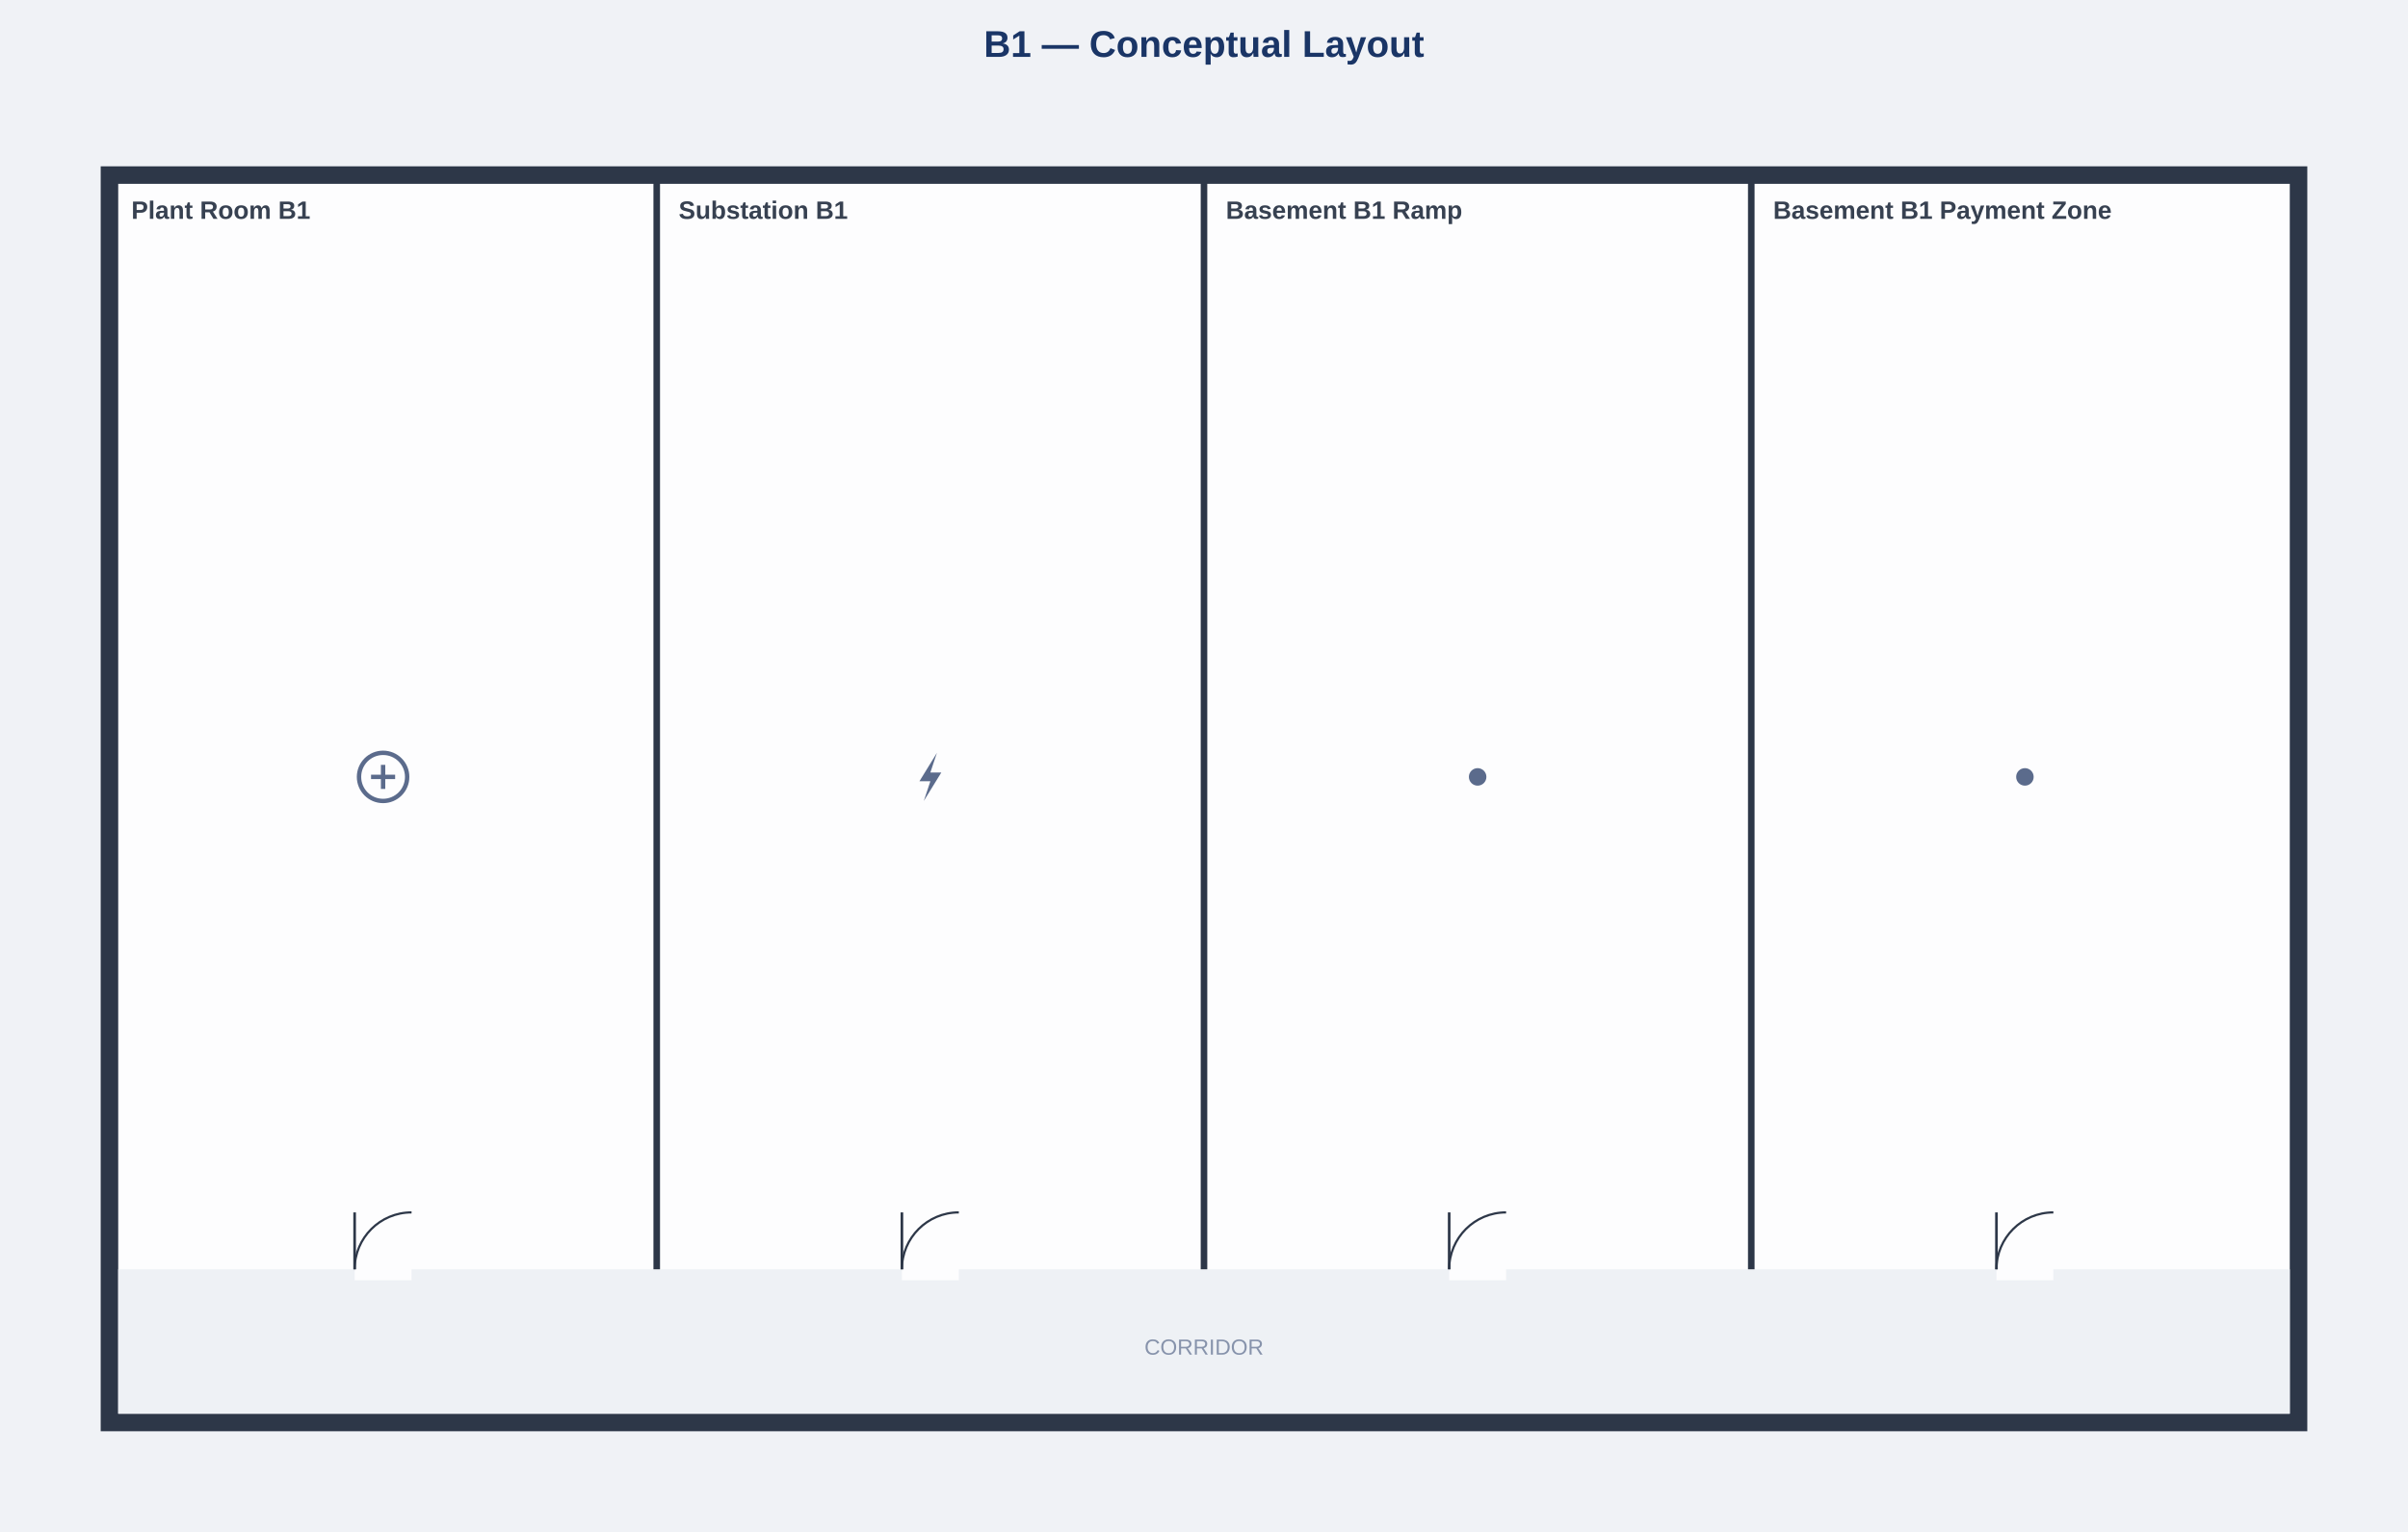
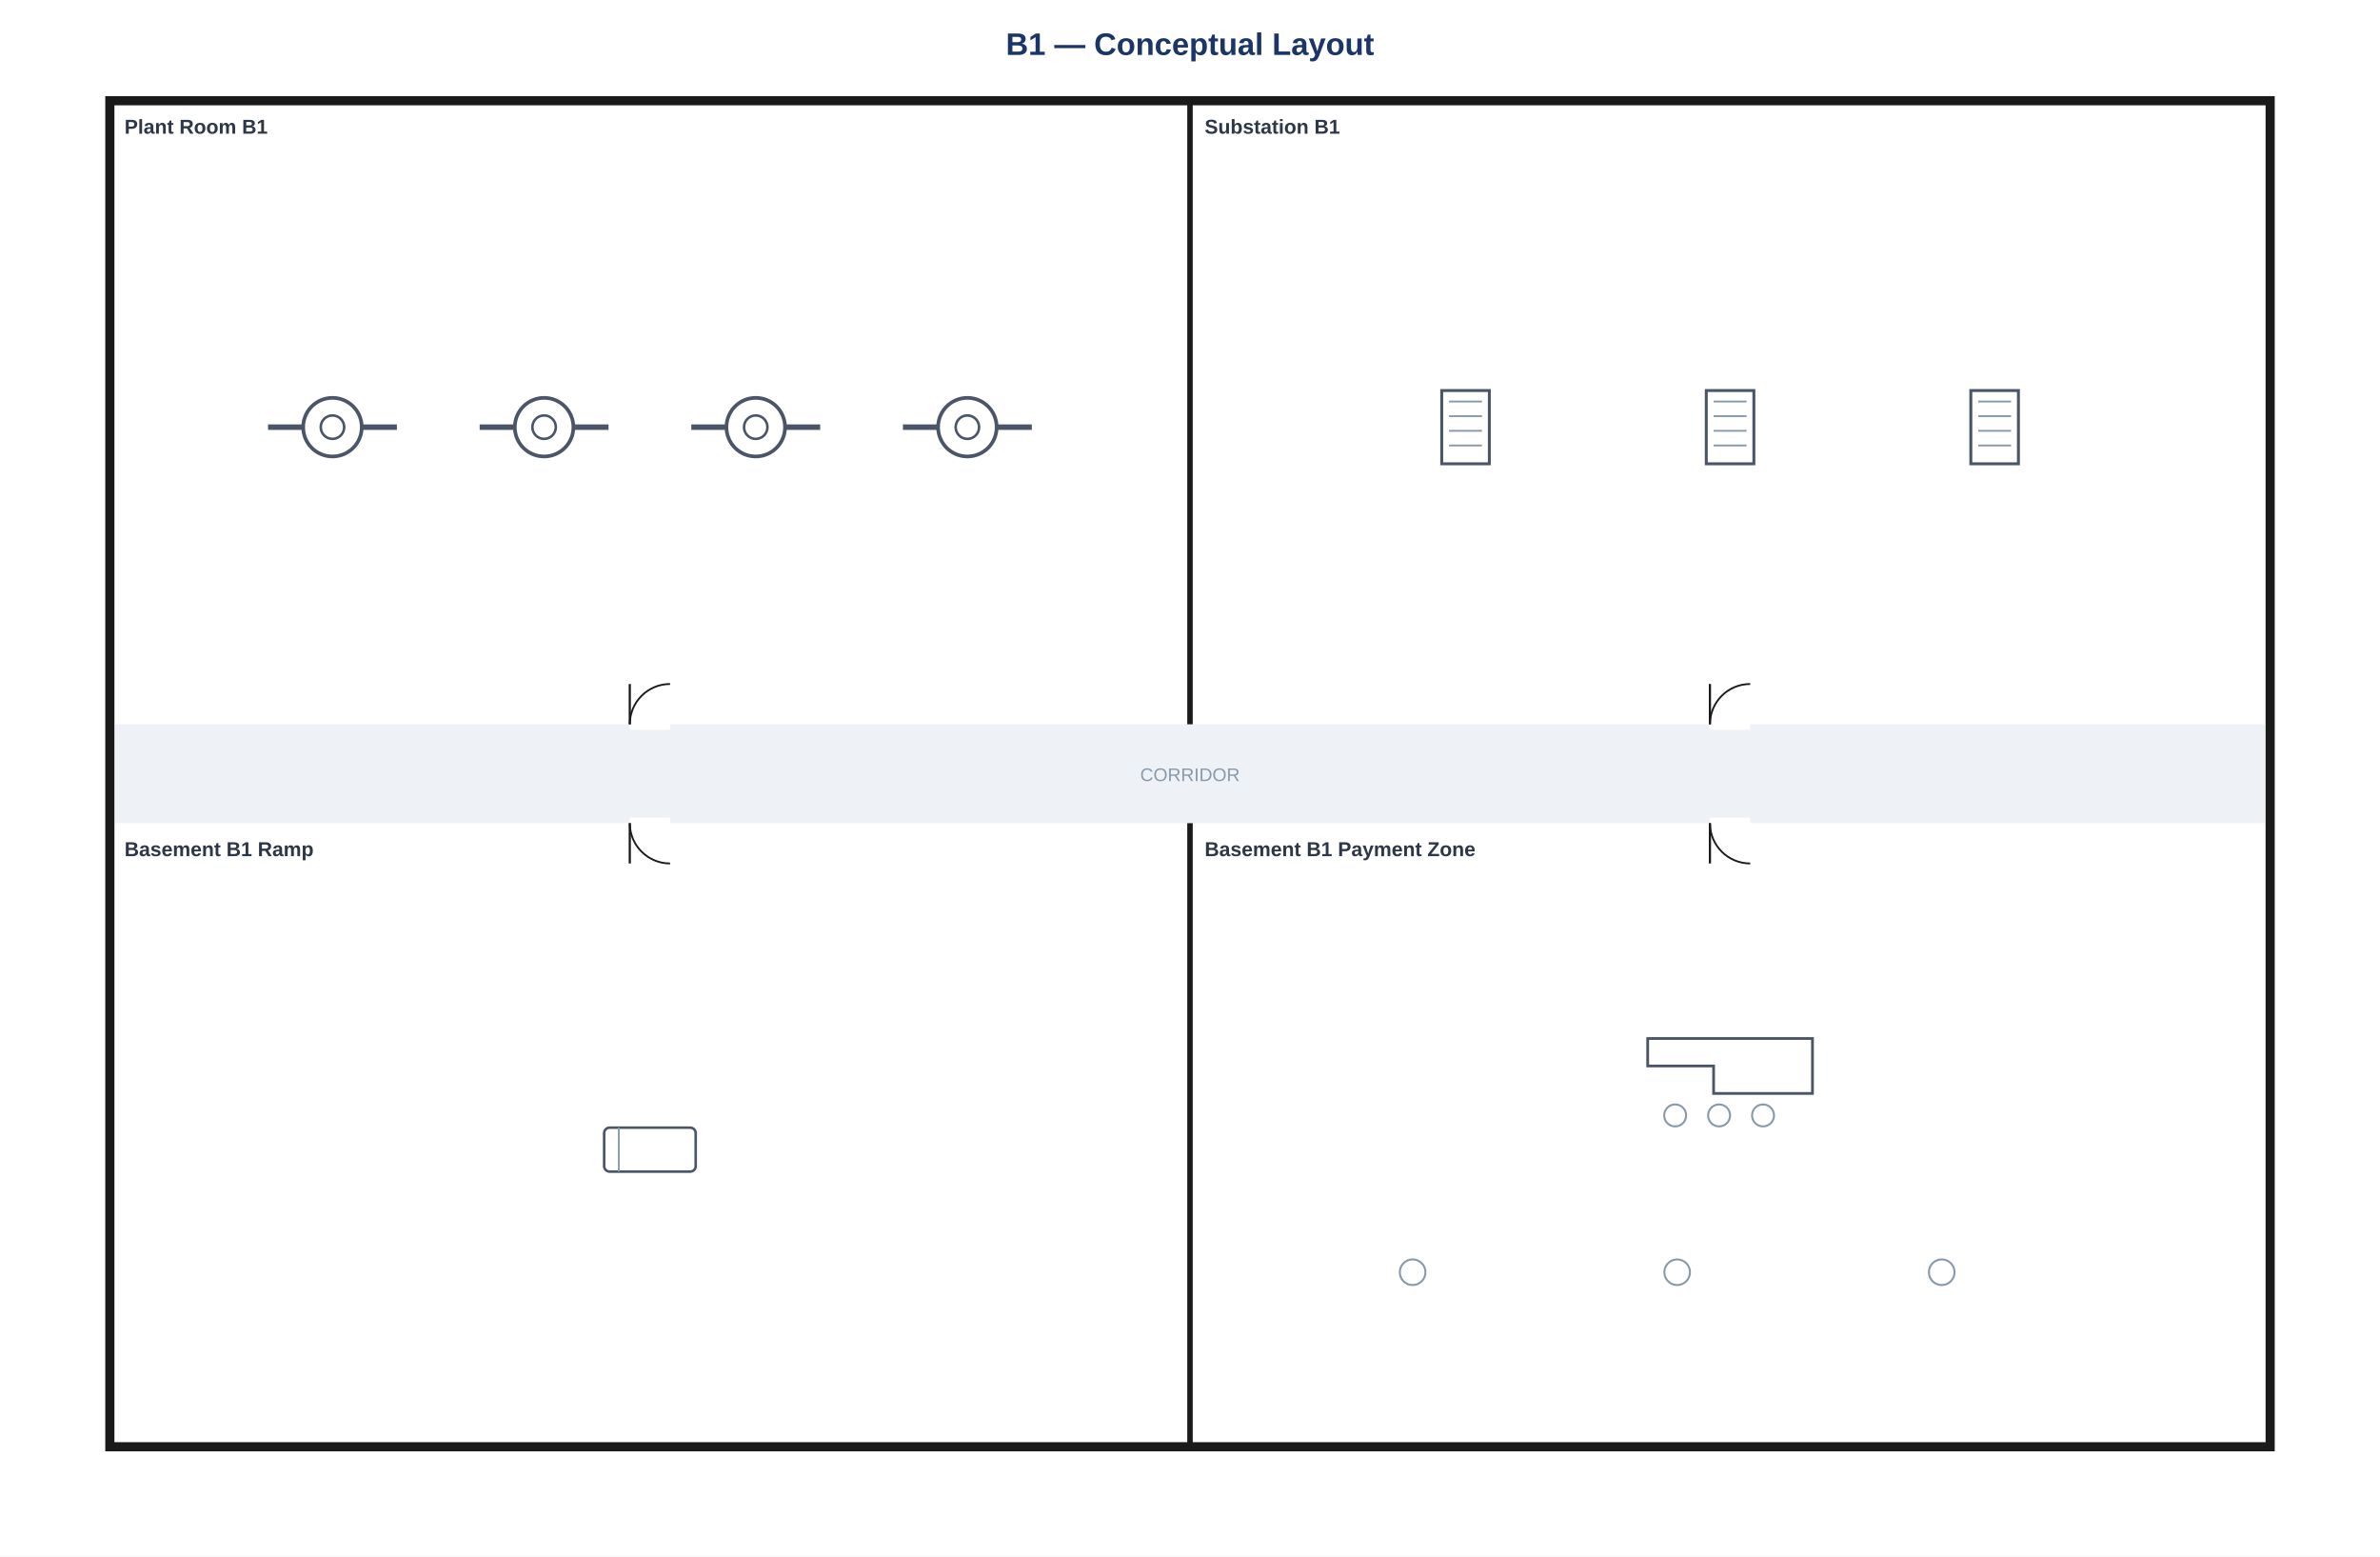
- <svg xmlns="http://www.w3.org/2000/svg" width="1100" height="700" viewBox="0 0 1100 700" font-family="Arial, sans-serif">
-   <rect x="0" y="0" width="1100" height="700" fill="#F0F2F6" />
-   <text x="550.0" y="26" text-anchor="middle" font-size="17" font-weight="bold" fill="#1A3566">B1 — Conceptual Layout</text>
-   <rect x="50" y="80" width="1000" height="570" fill="#FDFDFE" stroke="#2D3748" stroke-width="8" />
-   <rect x="54.0" y="580" width="992" height="66.0" fill="#EEF1F5" />
-   <text x="550.0" y="619.0" text-anchor="middle" font-size="10" fill="#5B6B8C" opacity="0.7">CORRIDOR</text>
-   <text x="60.0" y="100" font-size="11.5" font-weight="700" fill="#374151">Plant Room B1</text>
-   <circle cx="175.0" cy="355.0" r="11" fill="none" stroke="#5B6B8C" stroke-width="2" />
-   <path d="M169.5,355.0 L180.5,355.0 M175.0,349.5 L175.0,360.5" stroke="#5B6B8C" stroke-width="2" />
-   <rect x="162.0" y="577.0" width="26.0" height="8" fill="#FDFDFE" />
-   <path d="M162.0,580.0 A26.0,26.0 0 0 1 188.0,554.0" fill="none" stroke="#2D3748" stroke-width="1" />
-   <line x1="162.0" y1="580.0" x2="162.0" y2="554.0" stroke="#2D3748" stroke-width="1.2" />
-   <line x1="300.0" y1="80" x2="300.0" y2="580" stroke="#2D3748" stroke-width="3" />
-   <text x="310.0" y="100" font-size="11.5" font-weight="700" fill="#374151">Substation B1</text>
-   <path d="M428.0,344.0 L420.0,357.0 L425.0,357.0 L422.0,366.0 L430.0,353.0 L425.0,353.0 Z" fill="#5B6B8C" />
-   <rect x="412.0" y="577.0" width="26.0" height="8" fill="#FDFDFE" />
-   <path d="M412.0,580.0 A26.0,26.0 0 0 1 438.0,554.0" fill="none" stroke="#2D3748" stroke-width="1" />
-   <line x1="412.0" y1="580.0" x2="412.0" y2="554.0" stroke="#2D3748" stroke-width="1.2" />
-   <line x1="550.0" y1="80" x2="550.0" y2="580" stroke="#2D3748" stroke-width="3" />
-   <text x="560.0" y="100" font-size="11.5" font-weight="700" fill="#374151">Basement B1 Ramp</text>
-   <circle cx="675.0" cy="355.0" r="4" fill="#5B6B8C" />
-   <rect x="662.0" y="577.0" width="26.0" height="8" fill="#FDFDFE" />
-   <path d="M662.0,580.0 A26.0,26.0 0 0 1 688.0,554.0" fill="none" stroke="#2D3748" stroke-width="1" />
-   <line x1="662.0" y1="580.0" x2="662.0" y2="554.0" stroke="#2D3748" stroke-width="1.2" />
-   <line x1="800.0" y1="80" x2="800.0" y2="580" stroke="#2D3748" stroke-width="3" />
-   <text x="810.0" y="100" font-size="11.5" font-weight="700" fill="#374151">Basement B1 Payment Zone</text>
-   <circle cx="925.0" cy="355.0" r="4" fill="#5B6B8C" />
-   <rect x="912.0" y="577.0" width="26.0" height="8" fill="#FDFDFE" />
-   <path d="M912.0,580.0 A26.0,26.0 0 0 1 938.0,554.0" fill="none" stroke="#2D3748" stroke-width="1" />
-   <line x1="912.0" y1="580.0" x2="912.0" y2="554.0" stroke="#2D3748" stroke-width="1.2" />
+ <svg xmlns="http://www.w3.org/2000/svg" width="1300" height="850" viewBox="0 0 1300 850" font-family="Arial, sans-serif">
+   <rect x="0" y="0" width="1300" height="850" fill="#FFFFFF" />
+   <text x="650.0" y="30" text-anchor="middle" font-size="17" font-weight="bold" fill="#1A3566">B1 — Conceptual Layout</text>
+   <rect x="60" y="55" width="1180" height="735" fill="none" stroke="#1A1A1A" stroke-width="5" />
+   <rect x="63" y="395.5" width="1174" height="54" fill="#EEF1F5" />
+   <text x="650.0" y="426.5" text-anchor="middle" font-size="10" fill="#8899AA">CORRIDOR</text>
+   <text x="68.0" y="73" font-size="11" font-weight="700" fill="#2D3748">Plant Room B1</text>
+   <circle cx="181.6" cy="233.25" r="16" fill="none" stroke="#4A5568" stroke-width="2" />
+   <circle cx="181.6" cy="233.25" r="6.4" fill="none" stroke="#4A5568" stroke-width="1.4" />
+   <line x1="165.6" y1="233.25" x2="146.4" y2="233.25" stroke="#4A5568" stroke-width="3" />
+   <line x1="197.6" y1="233.25" x2="216.8" y2="233.25" stroke="#4A5568" stroke-width="3" />
+   <circle cx="297.2" cy="233.25" r="16" fill="none" stroke="#4A5568" stroke-width="2" />
+   <circle cx="297.2" cy="233.25" r="6.4" fill="none" stroke="#4A5568" stroke-width="1.4" />
+   <line x1="281.2" y1="233.25" x2="262.0" y2="233.25" stroke="#4A5568" stroke-width="3" />
+   <line x1="313.2" y1="233.25" x2="332.4" y2="233.25" stroke="#4A5568" stroke-width="3" />
+   <circle cx="412.8" cy="233.25" r="16" fill="none" stroke="#4A5568" stroke-width="2" />
+   <circle cx="412.8" cy="233.25" r="6.4" fill="none" stroke="#4A5568" stroke-width="1.4" />
+   <line x1="396.8" y1="233.25" x2="377.6" y2="233.25" stroke="#4A5568" stroke-width="3" />
+   <line x1="428.8" y1="233.25" x2="448.0" y2="233.25" stroke="#4A5568" stroke-width="3" />
+   <circle cx="528.4" cy="233.25" r="16" fill="none" stroke="#4A5568" stroke-width="2" />
+   <circle cx="528.4" cy="233.25" r="6.4" fill="none" stroke="#4A5568" stroke-width="1.4" />
+   <line x1="512.4" y1="233.25" x2="493.2" y2="233.25" stroke="#4A5568" stroke-width="3" />
+   <line x1="544.4" y1="233.25" x2="563.6" y2="233.25" stroke="#4A5568" stroke-width="3" />
+   <rect x="344.0" y="392.5" width="22" height="6" fill="#FFFFFF" />
+   <path d="M344.0,395.5 A22,22 0 0 1 366.0,373.5" fill="none" stroke="#1A1A1A" stroke-width="1" />
+   <line x1="344.0" y1="395.5" x2="344.0" y2="373.5" stroke="#1A1A1A" stroke-width="1.2" />
+   <line x1="650.0" y1="55" x2="650.0" y2="395.5" stroke="#1A1A1A" stroke-width="3" />
+   <text x="658.0" y="73" font-size="11" font-weight="700" fill="#2D3748">Substation B1</text>
+   <rect x="787.5" y="213.25" width="26" height="40" fill="none" stroke="#4A5568" stroke-width="1.6" />
+   <line x1="791.5" y1="219.25" x2="809.5" y2="219.25" stroke="#8899AA" stroke-width="1" />
+   <line x1="791.5" y1="227.25" x2="809.5" y2="227.25" stroke="#8899AA" stroke-width="1" />
+   <line x1="791.5" y1="235.25" x2="809.5" y2="235.25" stroke="#8899AA" stroke-width="1" />
+   <line x1="791.5" y1="243.25" x2="809.5" y2="243.25" stroke="#8899AA" stroke-width="1" />
+   <rect x="932.0" y="213.25" width="26" height="40" fill="none" stroke="#4A5568" stroke-width="1.6" />
+   <line x1="936.0" y1="219.25" x2="954.0" y2="219.25" stroke="#8899AA" stroke-width="1" />
+   <line x1="936.0" y1="227.25" x2="954.0" y2="227.25" stroke="#8899AA" stroke-width="1" />
+   <line x1="936.0" y1="235.25" x2="954.0" y2="235.25" stroke="#8899AA" stroke-width="1" />
+   <line x1="936.0" y1="243.25" x2="954.0" y2="243.25" stroke="#8899AA" stroke-width="1" />
+   <rect x="1076.5" y="213.25" width="26" height="40" fill="none" stroke="#4A5568" stroke-width="1.6" />
+   <line x1="1080.5" y1="219.25" x2="1098.5" y2="219.25" stroke="#8899AA" stroke-width="1" />
+   <line x1="1080.5" y1="227.25" x2="1098.5" y2="227.25" stroke="#8899AA" stroke-width="1" />
+   <line x1="1080.5" y1="235.25" x2="1098.5" y2="235.25" stroke="#8899AA" stroke-width="1" />
+   <line x1="1080.5" y1="243.25" x2="1098.5" y2="243.25" stroke="#8899AA" stroke-width="1" />
+   <rect x="934.0" y="392.5" width="22" height="6" fill="#FFFFFF" />
+   <path d="M934.0,395.5 A22,22 0 0 1 956.0,373.5" fill="none" stroke="#1A1A1A" stroke-width="1" />
+   <line x1="934.0" y1="395.5" x2="934.0" y2="373.5" stroke="#1A1A1A" stroke-width="1.2" />
+   <text x="68.0" y="467.5" font-size="11" font-weight="700" fill="#2D3748">Basement B1 Ramp</text>
+   <rect x="330.0" y="615.75" width="50" height="24" rx="3" fill="none" stroke="#4A5568" stroke-width="1.4" />
+   <line x1="338.0" y1="615.75" x2="338.0" y2="639.75" stroke="#8899AA" stroke-width="1" />
+   <rect x="344.0" y="446.5" width="22" height="6" fill="#FFFFFF" />
+   <path d="M344.0,449.5 A22,22 0 0 0 366.0,471.5" fill="none" stroke="#1A1A1A" stroke-width="1" />
+   <line x1="344.0" y1="449.5" x2="344.0" y2="471.5" stroke="#1A1A1A" stroke-width="1.2" />
+   <line x1="650.0" y1="449.5" x2="650.0" y2="790.0" stroke="#1A1A1A" stroke-width="3" />
+   <text x="658.0" y="467.5" font-size="11" font-weight="700" fill="#2D3748">Basement B1 Payment Zone</text>
+   <path d="M900.0,567.075 h90 v30 h-54.0 v-15.0 h-36.0 Z" fill="none" stroke="#4A5568" stroke-width="1.5" />
+   <circle cx="915.0" cy="609.075" r="6" fill="none" stroke="#8899AA" stroke-width="1.1" />
+   <circle cx="939.0" cy="609.075" r="6" fill="none" stroke="#8899AA" stroke-width="1.1" />
+   <circle cx="963.0" cy="609.075" r="6" fill="none" stroke="#8899AA" stroke-width="1.1" />
+   <circle cx="771.6" cy="694.7" r="7" fill="none" stroke="#8899AA" stroke-width="1.1" />
+   <circle cx="916.1" cy="694.7" r="7" fill="none" stroke="#8899AA" stroke-width="1.1" />
+   <circle cx="1060.6" cy="694.7" r="7" fill="none" stroke="#8899AA" stroke-width="1.1" />
+   <rect x="934.0" y="446.5" width="22" height="6" fill="#FFFFFF" />
+   <path d="M934.0,449.5 A22,22 0 0 0 956.0,471.5" fill="none" stroke="#1A1A1A" stroke-width="1" />
+   <line x1="934.0" y1="449.5" x2="934.0" y2="471.5" stroke="#1A1A1A" stroke-width="1.2" />
</svg>
